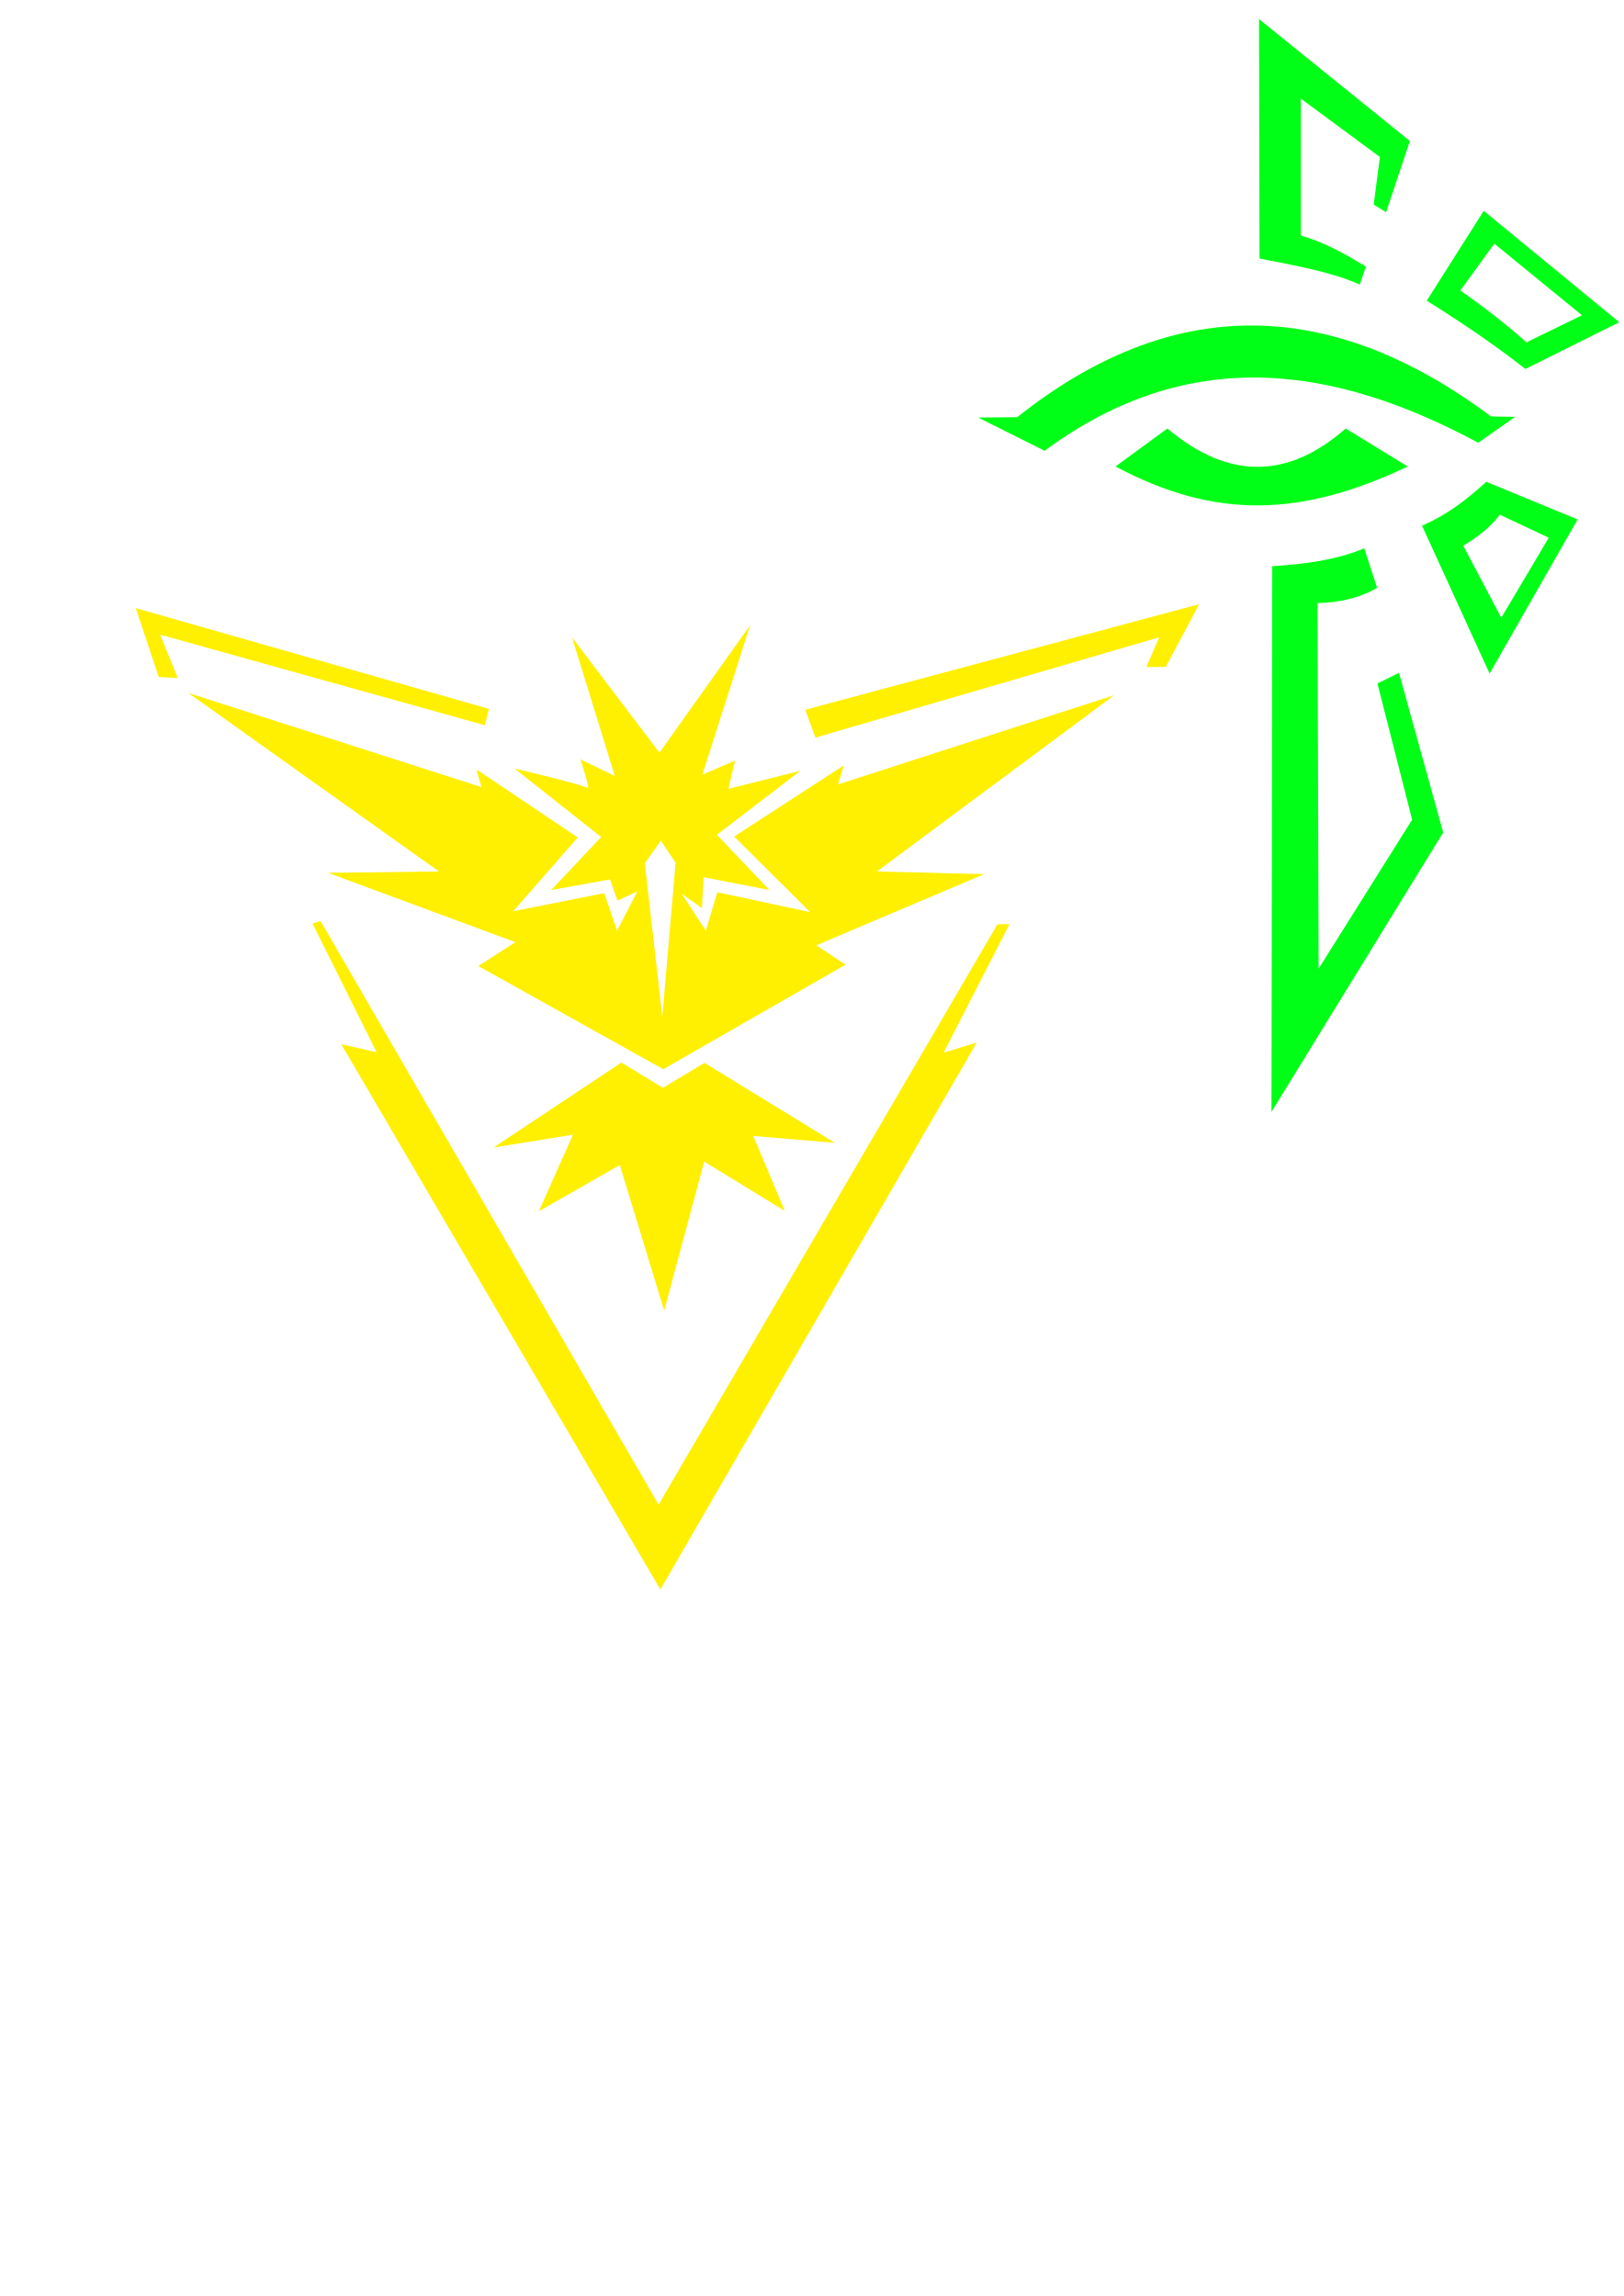
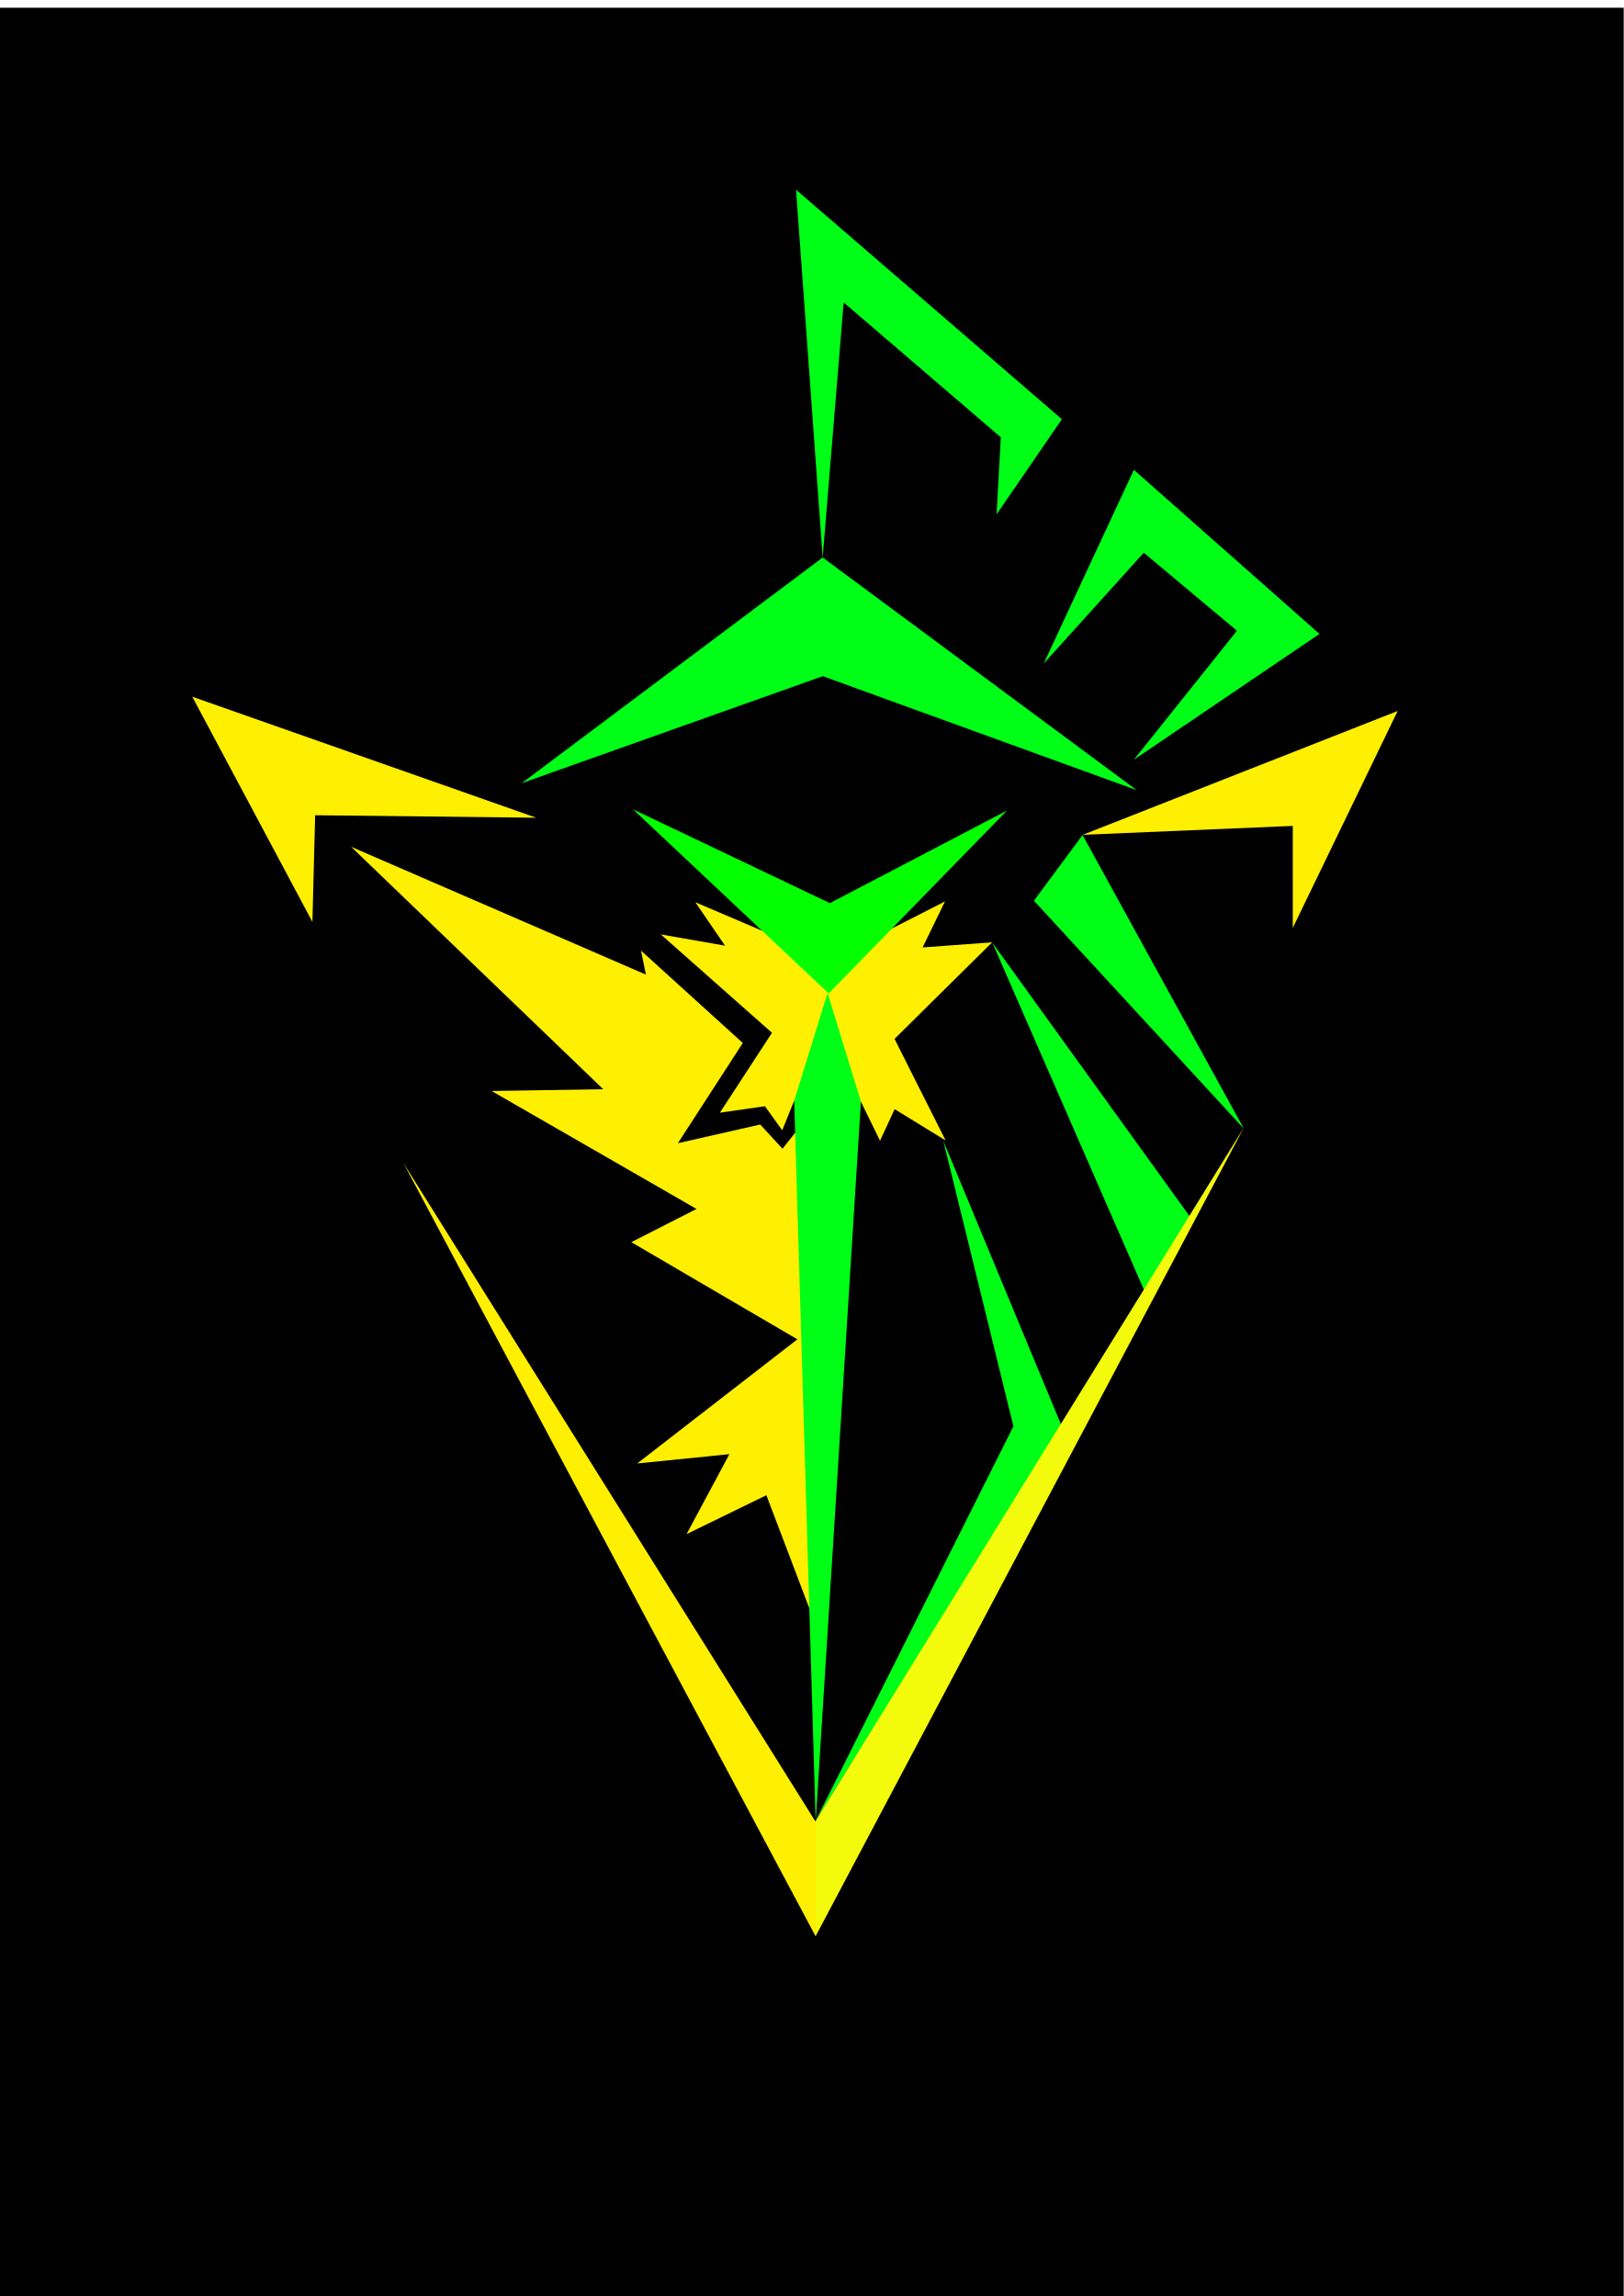
<svg xmlns="http://www.w3.org/2000/svg" width="210mm" height="297mm" viewBox="0 0 210 297" version="1.1" id="svg8">
  <defs id="defs2" />
  <g id="layer1">
-     <path style="fill:#00ff16;fill-opacity:1;stroke:none;stroke-width:0.265px;stroke-linecap:butt;stroke-linejoin:miter;stroke-opacity:1" d="m 175.863,36.813 c -3.496,-1.578 -8.092,-2.419 -12.963,-3.372 l -0.067,-30.972 19.511,15.769 -3.074,9.221 -1.604,-1.002 0.802,-6.147 -10.223,-7.55 v 17.707 c 3.047,0.855 5.743,2.412 8.419,4.009 z" id="path852" />
-     <path style="fill:#00ff16;fill-opacity:1;stroke:none;stroke-width:0.265px;stroke-linecap:butt;stroke-linejoin:miter;stroke-opacity:1" d="m 191.898,27.27 -7.371,11.623 c 4.442,2.793 8.758,5.687 12.757,8.835 l 12.142,-6.048 z m 1.37,4.252 11.339,9.26 -7.182,3.496 c -2.617,-2.329 -5.489,-4.557 -8.551,-6.709 z" id="path854" />
-     <path style="fill:#00ff16;fill-opacity:1;stroke:none;stroke-width:0.265px;stroke-linecap:butt;stroke-linejoin:miter;stroke-opacity:1" d="m 192.228,62.327 c -2.35,2.124 -4.846,4.167 -8.315,5.669 l 8.741,19.135 11.386,-19.938 z m 1.748,4.252 6.331,2.977 -6.142,10.347 -4.914,-9.308 c 1.771,-1.094 3.453,-2.298 4.725,-4.016 z" id="path859" />
-     <path style="fill:#00ff16;fill-opacity:1;stroke:none;stroke-width:0.265px;stroke-linecap:butt;stroke-linejoin:miter;stroke-opacity:1" d="m 176.448,70.926 c -3.598,1.513 -7.683,2.052 -11.906,2.315 l -0.095,70.587 22.206,-36.144 -5.717,-20.647 -2.788,1.37 4.488,17.623 -12.095,19.277 -0.142,-47.294 c 2.86,-0.075 5.47,-0.651 7.701,-1.984 z" id="path864" />
-     <path style="fill:#00ff16;fill-opacity:1;stroke:none;stroke-width:0.265px;stroke-linecap:butt;stroke-linejoin:miter;stroke-opacity:1" d="m 126.508,54.012 5.055,-0.047 c 19.677,-15.654 40.091,-15.938 61.279,-0.094 l 3.118,0.047 -4.772,3.355 c -18.694,-10.041 -37.388,-12.774 -56.082,1.039 z" id="path866" />
-     <path style="fill:#00ff16;fill-opacity:1;stroke:none;stroke-width:0.265px;stroke-linecap:butt;stroke-linejoin:miter;stroke-opacity:1" d="M 150.982,55.429 144.273,60.343 c 12.971,6.914 24.071,6.503 37.798,0 l -8.032,-4.914 c -7.318,6.427 -14.982,6.8 -23.057,0 z" id="path868" />
-     <path style="fill:#ffef00;fill-opacity:1;stroke:none;stroke-width:0.226px;stroke-linecap:butt;stroke-linejoin:miter;stroke-opacity:1" d="m 126.33,134.85 -40.924,70.759 -41.266,-70.53 4.572,1.029 -8.288,-16.632 1.029,-0.343 43.724,75.503 43.824,-75.074 1.558,-0.014 -8.516,16.618 z" id="path839" />
-     <path style="fill:#ffef00;fill-opacity:1;stroke:none;stroke-width:0.226px;stroke-linecap:butt;stroke-linejoin:miter;stroke-opacity:1" d="m 150.768,86.279 4.324,-8.123 -50.939,13.649 1.309,3.608 44.457,-12.973 -1.657,3.839 z" id="path841" />
-     <path style="fill:#ffef00;fill-opacity:1;stroke:none;stroke-width:0.226px;stroke-linecap:butt;stroke-linejoin:miter;stroke-opacity:1" d="M 22.992,87.696 20.706,82.095 62.715,93.812 63.23,91.697 17.562,78.665 20.534,87.582 Z" id="path843" />
-     <path style="fill:#ffef00;fill-opacity:1;stroke:none;stroke-width:0.226px;stroke-linecap:butt;stroke-linejoin:miter;stroke-opacity:1" d="m 107.968,147.831 -16.853,-10.346 -5.375,3.233 -5.375,-3.274 -16.53,10.993 10.265,-1.657 -4.405,9.902 10.468,-5.981 5.739,18.834 5.173,-19.278 10.427,6.386 -4.082,-9.7 z" id="path845" />
-     <path style="fill:#ffef00;fill-opacity:1;stroke:none;stroke-width:0.226px;stroke-linecap:butt;stroke-linejoin:miter;stroke-opacity:1" d="M 97.009,80.894 85.292,97.355 73.975,82.438 79.519,100.384 75.061,98.213 c 0,0 1.372,4.115 0.915,3.715 -0.457,-0.4 -9.431,-2.515 -9.431,-2.515 l 11.203,8.859 -6.459,6.859 7.602,-1.372 0.972,2.744 2.572,-1.2 -2.629,5.087 -1.658,-4.858 -11.774,2.343 8.345,-9.545 -13.089,-8.802 0.629,2.286 -37.894,-12.174 32.407,23.091 -14.346,0.172 24.234,8.973 -4.801,3.086 23.919,13.346 23.577,-13.518 -3.772,-2.515 21.719,-9.202 -13.889,-0.343 30.693,-22.805 -35.723,11.545 0.743,-2.458 -14.175,9.202 9.831,9.774 -12.003,-2.572 -1.486,4.973 -3.144,-4.801 2.629,1.886 0.229,-4.001 8.516,1.658 -6.802,-7.145 10.803,-8.287 -9.316,2.343 0.858,-3.658 -4.23,1.829 z m -11.552,27.855 1.923,2.842 -1.721,19.952 -2.263,-19.884 z" id="path847" />
+     <path style="fill:#00ff16;fill-opacity:1;stroke:none;stroke-width:0.265px;stroke-linecap:butt;stroke-linejoin:miter;stroke-opacity:1" d="M 366.159,23.984 C 362.663,22.407 358.067,21.565 353.197,20.612 l -0.067,-30.972 19.511,15.769 -3.074,9.221 -1.604,-1.002 0.802,-6.147 -10.223,-7.55 V 17.637 c 3.047,0.855 5.743,2.412 8.419,4.009 z" id="path852" />
+     <path style="fill:#00ff16;fill-opacity:1;stroke:none;stroke-width:0.265px;stroke-linecap:butt;stroke-linejoin:miter;stroke-opacity:1" d="m 382.194,14.441 -7.371,11.623 c 4.442,2.793 8.758,5.687 12.757,8.835 l 12.142,-6.048 z m 1.37,4.252 11.339,9.26 -7.182,3.496 c -2.617,-2.329 -5.489,-4.557 -8.551,-6.709 z" id="path854" />
+     <path style="fill:#00ff16;fill-opacity:1;stroke:none;stroke-width:0.265px;stroke-linecap:butt;stroke-linejoin:miter;stroke-opacity:1" d="m 382.524,49.498 c -2.35,2.124 -4.846,4.167 -8.315,5.669 l 8.741,19.135 11.386,-19.938 z m 1.748,4.252 6.331,2.977 -6.142,10.347 -4.914,-9.308 c 1.771,-1.094 3.453,-2.298 4.725,-4.016 z" id="path859" />
+     <path style="fill:#00ff16;fill-opacity:1;stroke:none;stroke-width:0.265px;stroke-linecap:butt;stroke-linejoin:miter;stroke-opacity:1" d="m 366.744,58.097 c -3.598,1.513 -7.683,2.052 -11.906,2.315 l -0.095,70.587 22.206,-36.144 -5.717,-20.647 -2.788,1.37 4.488,17.623 -12.095,19.277 -0.142,-47.294 c 2.86,-0.075 5.47,-0.651 7.701,-1.984 z" id="path864" />
+     <path style="fill:#00ff16;fill-opacity:1;stroke:none;stroke-width:0.265px;stroke-linecap:butt;stroke-linejoin:miter;stroke-opacity:1" d="m 316.804,41.183 5.055,-0.047 c 19.677,-15.654 40.091,-15.938 61.279,-0.095 l 3.118,0.047 -4.772,3.355 c -18.694,-10.041 -37.388,-12.774 -56.082,1.039 z" id="path866" />
+     <path style="fill:#00ff16;fill-opacity:1;stroke:none;stroke-width:0.265px;stroke-linecap:butt;stroke-linejoin:miter;stroke-opacity:1" d="m 341.278,42.6 -6.709,4.914 c 12.971,6.914 24.071,6.503 37.798,0 l -8.032,-4.914 c -7.318,6.427 -14.982,6.8 -23.057,0 z" id="path868" />
+     <path style="fill:#ffef00;fill-opacity:1;stroke:none;stroke-width:0.185px;stroke-linecap:butt;stroke-linejoin:miter;stroke-opacity:1" d="m 322.747,107.282 -33.372,57.701 -33.651,-57.515 3.729,0.839 -6.758,-13.563 0.839,-0.28 35.656,61.57 35.737,-61.22 1.27,-0.012 -6.945,13.551 z" id="path839" />
+     <path style="fill:#ffef00;fill-opacity:1;stroke:none;stroke-width:0.185px;stroke-linecap:butt;stroke-linejoin:miter;stroke-opacity:1" d="m 342.675,67.674 3.526,-6.624 -41.539,11.13 1.067,2.942 36.253,-10.579 -1.351,3.131 z" id="path841" />
+     <path style="fill:#ffef00;fill-opacity:1;stroke:none;stroke-width:0.185px;stroke-linecap:butt;stroke-linejoin:miter;stroke-opacity:1" d="m 238.478,68.83 -1.864,-4.568 34.257,9.555 0.419,-1.725 -37.24,-10.627 2.424,7.271 z" id="path843" />
+     <path style="fill:#ffef00;fill-opacity:1;stroke:none;stroke-width:0.185px;stroke-linecap:butt;stroke-linejoin:miter;stroke-opacity:1" d="m 307.773,117.868 -13.743,-8.437 -4.383,2.637 -4.383,-2.67 -13.479,8.964 8.371,-1.351 -3.592,8.075 8.536,-4.878 4.68,15.358 4.219,-15.721 8.503,5.207 -3.329,-7.91 z" id="path845" />
+     <path style="fill:#ffef00;fill-opacity:1;stroke:none;stroke-width:0.185px;stroke-linecap:butt;stroke-linejoin:miter;stroke-opacity:1" d="m 298.837,63.284 -9.555,13.423 -9.228,-12.165 4.521,14.635 -3.635,-1.771 c 0,0 1.119,3.356 0.746,3.029 -0.373,-0.326 -7.691,-2.051 -7.691,-2.051 l 9.135,7.225 -5.267,5.593 6.199,-1.119 0.792,2.237 2.097,-0.979 -2.144,4.148 -1.352,-3.962 -9.601,1.911 6.805,-7.784 -10.674,-7.178 0.513,1.864 -30.902,-9.928 26.427,18.83 -11.699,0.14 19.762,7.318 -3.915,2.517 19.505,10.883 19.226,-11.023 -3.076,-2.051 17.711,-7.504 -11.326,-0.28 25.029,-18.597 -29.131,9.415 0.606,-2.004 -11.559,7.504 8.017,7.97 -9.788,-2.098 -1.212,4.055 -2.564,-3.915 2.144,1.538 0.186,-3.263 6.945,1.352 -5.547,-5.826 8.809,-6.758 -7.597,1.911 0.699,-2.983 -3.449,1.491 z m -9.42,22.715 1.568,2.317 -1.404,16.27 -1.846,-16.215 z" id="path847" />
+   </g>
+   <g id="layer2">
+     <rect style="opacity:1;fill:#000000;fill-opacity:1;stroke:none;stroke-width:1.106;stroke-linecap:butt;stroke-linejoin:round;stroke-miterlimit:4;stroke-dasharray:none;stroke-opacity:1;paint-order:normal" id="rect960" width="210" height="296" x="0" y="1" rx="2.6877116e-017" />
+     <path style="fill:#00ff16;fill-opacity:1;stroke:none;stroke-width:0.382px;stroke-linecap:butt;stroke-linejoin:miter;stroke-opacity:1" d="M 147.024,102.212 106.402,72.116 67.47,101.312 106.416,87.468 Z" id="path897" />
+     <path style="fill:#00ff16;fill-opacity:1;stroke:none;stroke-width:0.436px;stroke-linecap:butt;stroke-linejoin:miter;stroke-opacity:1" d="m 148.2,167.422 -19.854,-45.479 25.949,35.992 z" id="path903" />
+     <path style="fill:#00ff16;fill-opacity:1;stroke:none;stroke-width:0.436px;stroke-linecap:butt;stroke-linejoin:miter;stroke-opacity:1" d="m 133.723,116.513 27.148,29.484 -20.859,-37.986 z" id="path905" />
+     <path style="fill:#00ff16;fill-opacity:1;stroke:none;stroke-width:0.436px;stroke-linecap:butt;stroke-linejoin:miter;stroke-opacity:1" d="m 106.399,72.123 -3.443,-47.581 34.382,29.688 -8.445,12.308 0.548,-9.967 -20.326,-17.446 z" id="path907" />
+     <path style="fill:#00ff16;fill-opacity:1;stroke:none;stroke-width:0.436px;stroke-linecap:butt;stroke-linejoin:miter;stroke-opacity:1" d="M 134.992,85.828 146.648,60.777 170.654,82 146.643,98.28 159.977,81.589 147.931,71.497 Z" id="path909" />
+     <path style="fill:#ffef00;fill-opacity:1;stroke:none;stroke-width:0.368px;stroke-linecap:butt;stroke-linejoin:miter;stroke-opacity:1" d="m 167.201,120.03 13.566,-28.062 -40.737,16.024 27.17,-1.156 z" id="path974" />
+     <path style="fill:#ffef00;fill-opacity:1;stroke:none;stroke-width:0.334px;stroke-linecap:butt;stroke-linejoin:miter;stroke-opacity:1" d="M 69.357,105.777 24.865,90.122 40.405,119.254 40.761,105.456 Z" id="path982" />
+     <path style="fill:#00ff16;fill-opacity:1;stroke:none;stroke-width:0.419px;stroke-linecap:butt;stroke-linejoin:miter;stroke-opacity:1" d="m 131.069,184.494 -9.067,-36.916 15.308,36.889 -31.849,51.124 z" id="path895" />
+     <path style="fill:#f4fa0c;fill-opacity:1;stroke:none;stroke-width:0.419px;stroke-linecap:butt;stroke-linejoin:miter;stroke-opacity:1" d="m 160.855,145.89 -55.749,90.281 0.389,14.277" id="path972" />
+     <path style="fill:#ffef00;fill-opacity:1;stroke:none;stroke-width:0.419px;stroke-linecap:butt;stroke-linejoin:miter;stroke-opacity:1" d="M 105.491,250.484 52.173,150.438 105.491,235.657 Z" id="path984" />
+     <path style="fill:#ffef00;fill-opacity:1;stroke:none;stroke-width:0.249px;stroke-linecap:butt;stroke-linejoin:miter;stroke-opacity:1" d="m 106.268,180.748 0.505,-10.328 -24.36,18.887 11.921,-1.202 -5.539,10.343 10.323,-5.033 7.326,19.283 z" id="path845-2" />
+     <path style="fill:#ffef00;fill-opacity:1;stroke:none;stroke-width:0.265px;stroke-linecap:butt;stroke-linejoin:miter;stroke-opacity:1" d="m 101.205,148.591 -2.883,-3.13 -10.647,2.418 8.395,-12.962 -13.168,-11.953 0.633,3.105 -38.123,-16.533 32.602,31.358 -14.432,0.233 26.498,15.257 -8.431,4.297 25.546,14.947 -0.084,-34.474 z" id="path847-7" />
+     <path style="fill:#ffef00;fill-opacity:1;stroke:none;stroke-width:0.419px;stroke-linecap:butt;stroke-linejoin:miter;stroke-opacity:1" d="m 128.323,121.892 -8.998,0.663 2.897,-5.955 -14.818,7.564 -17.476,-7.456 3.842,5.618 -8.307,-1.456 14.378,12.73 -6.74,10.334 5.831,-0.835 2.234,3.109 1.544,-3.814 5.368,-0.855 3.266,0.966 2.473,5.06 1.893,-4.088 6.596,4.052 -6.611,-13.143 z" id="path1420" />
+     <path style="fill:#00ff16;fill-opacity:1;stroke:none;stroke-width:0.399px;stroke-linecap:butt;stroke-linejoin:miter;stroke-opacity:1" d="m 111.347,142.499 -4.314,-14.052 -4.317,13.94 2.78,93.288 z" id="path898" />
+     <path style="fill:#04ff00;fill-opacity:1;stroke:none;stroke-width:0.419px;stroke-linecap:butt;stroke-linejoin:miter;stroke-opacity:1" d="m 130.245,104.844 -23.064,23.663 -25.311,-23.813 25.461,12.131 z" id="path1418" />
  </g>
</svg>
